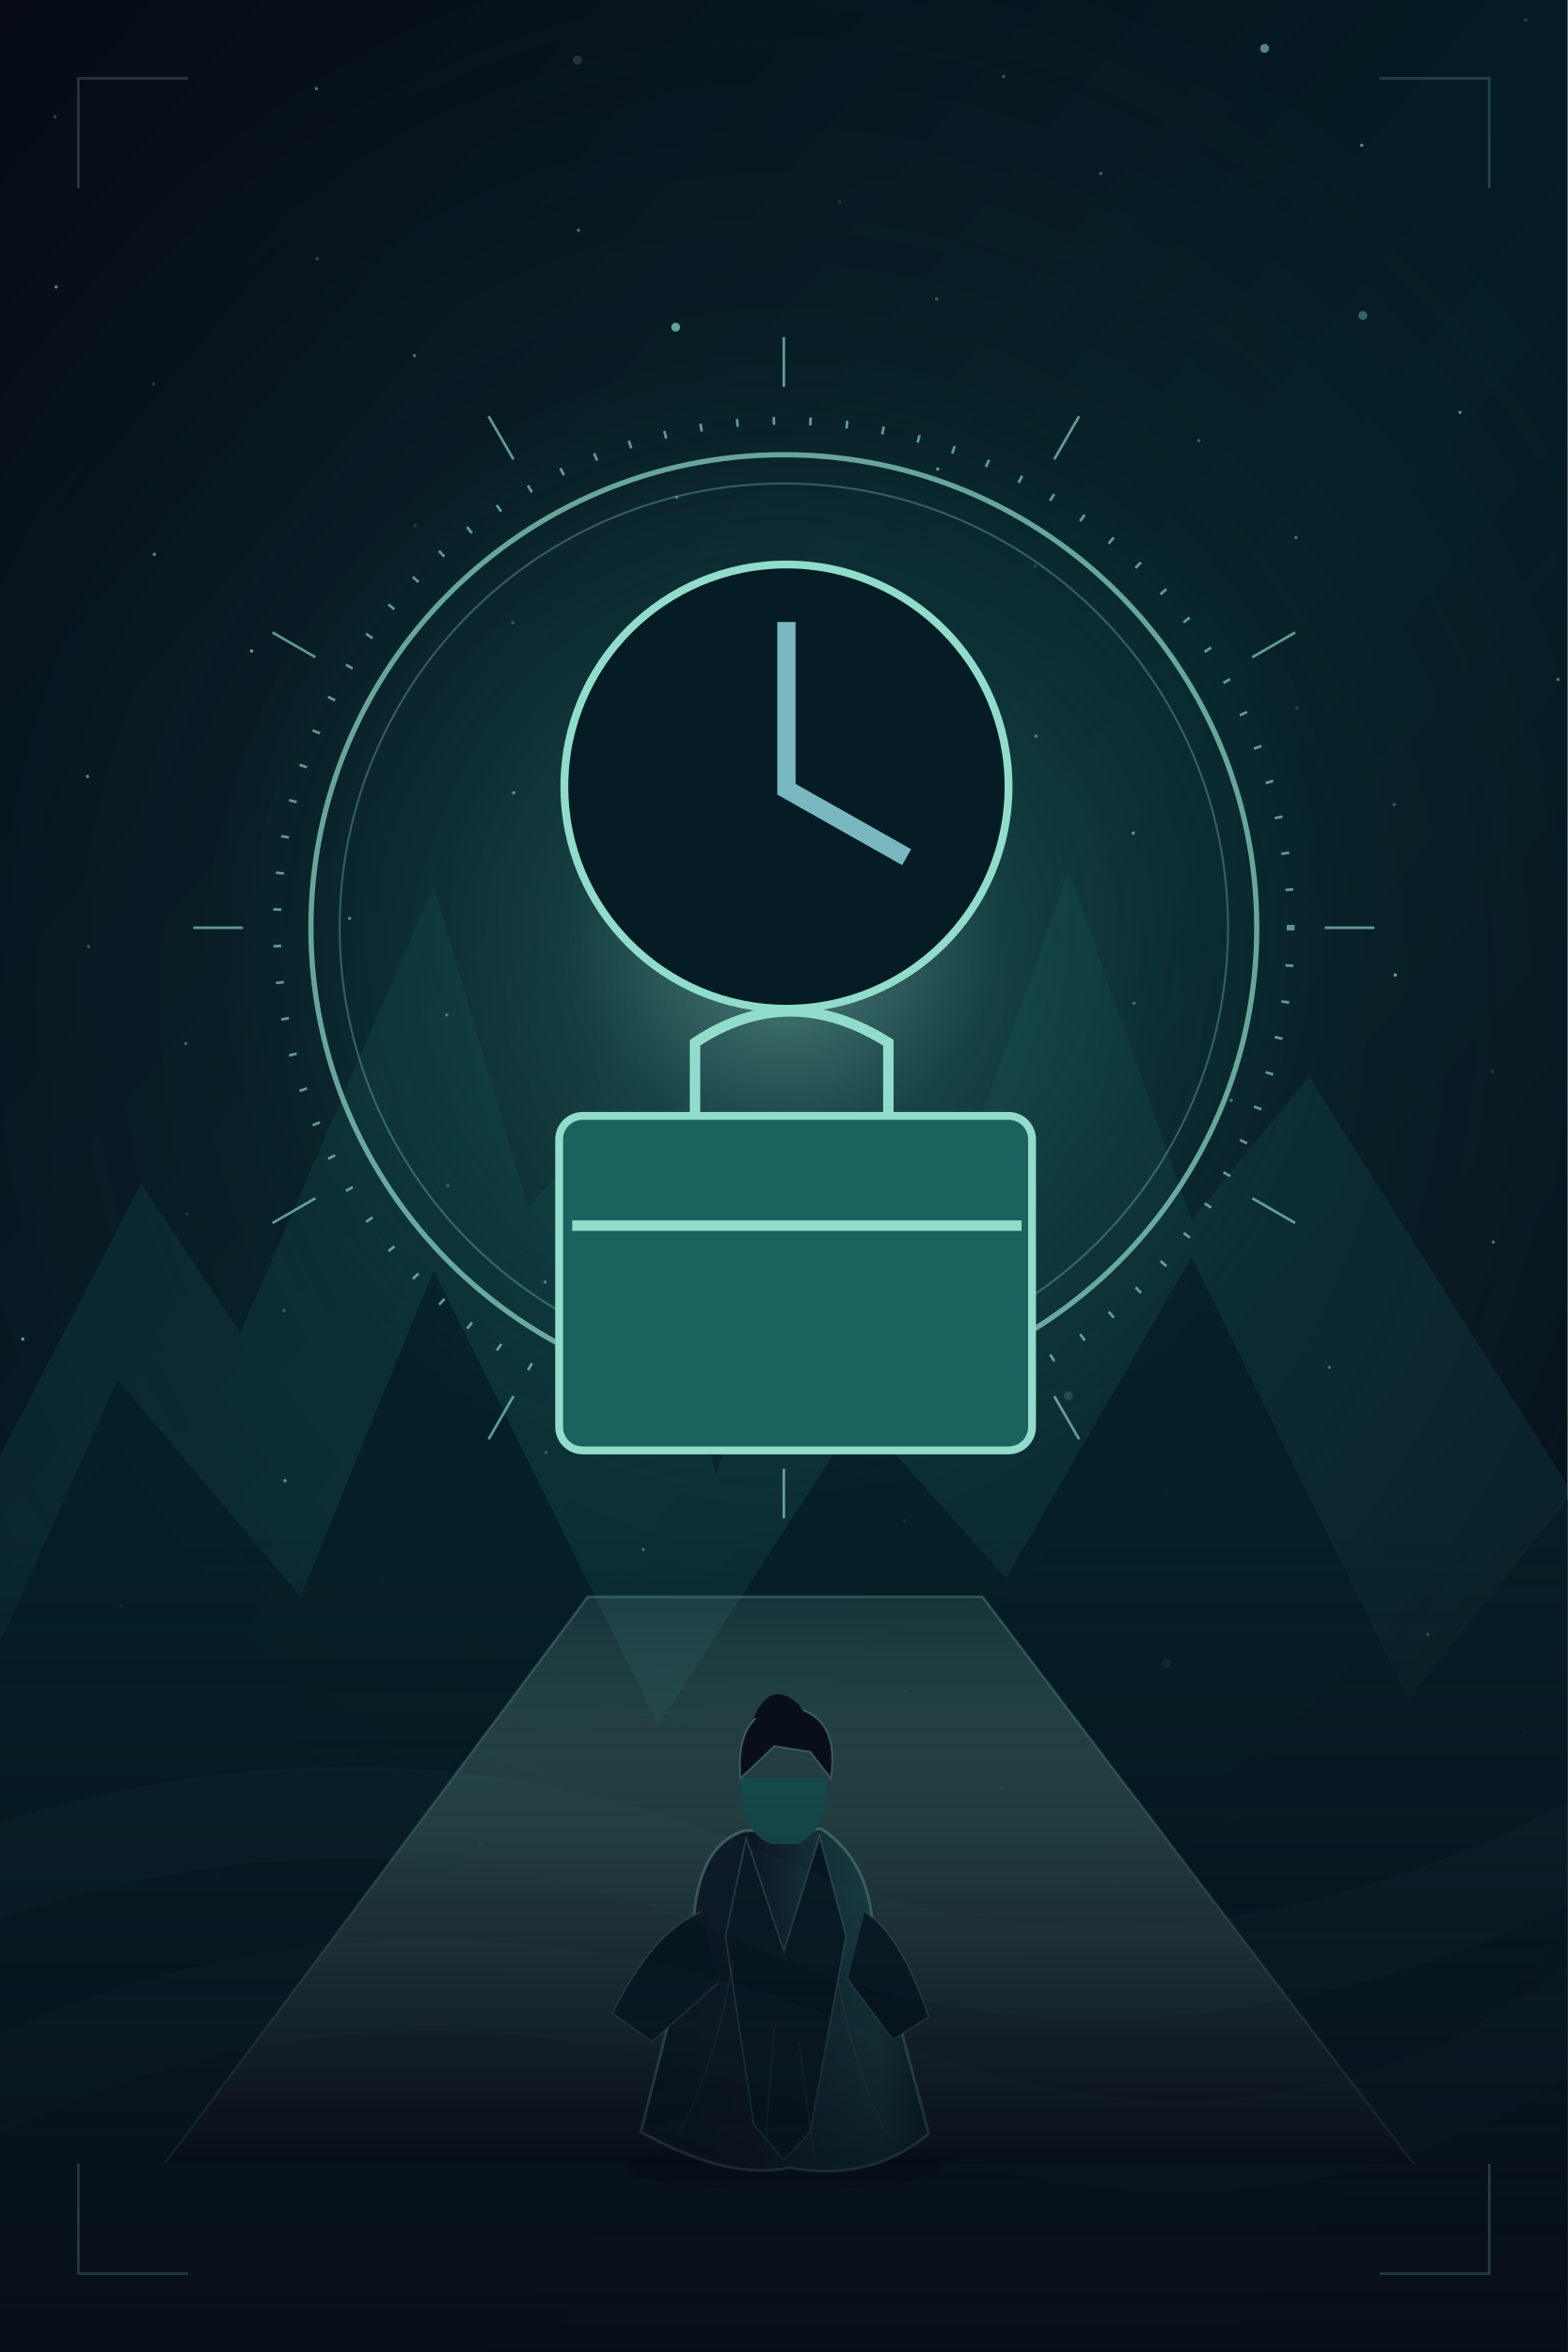
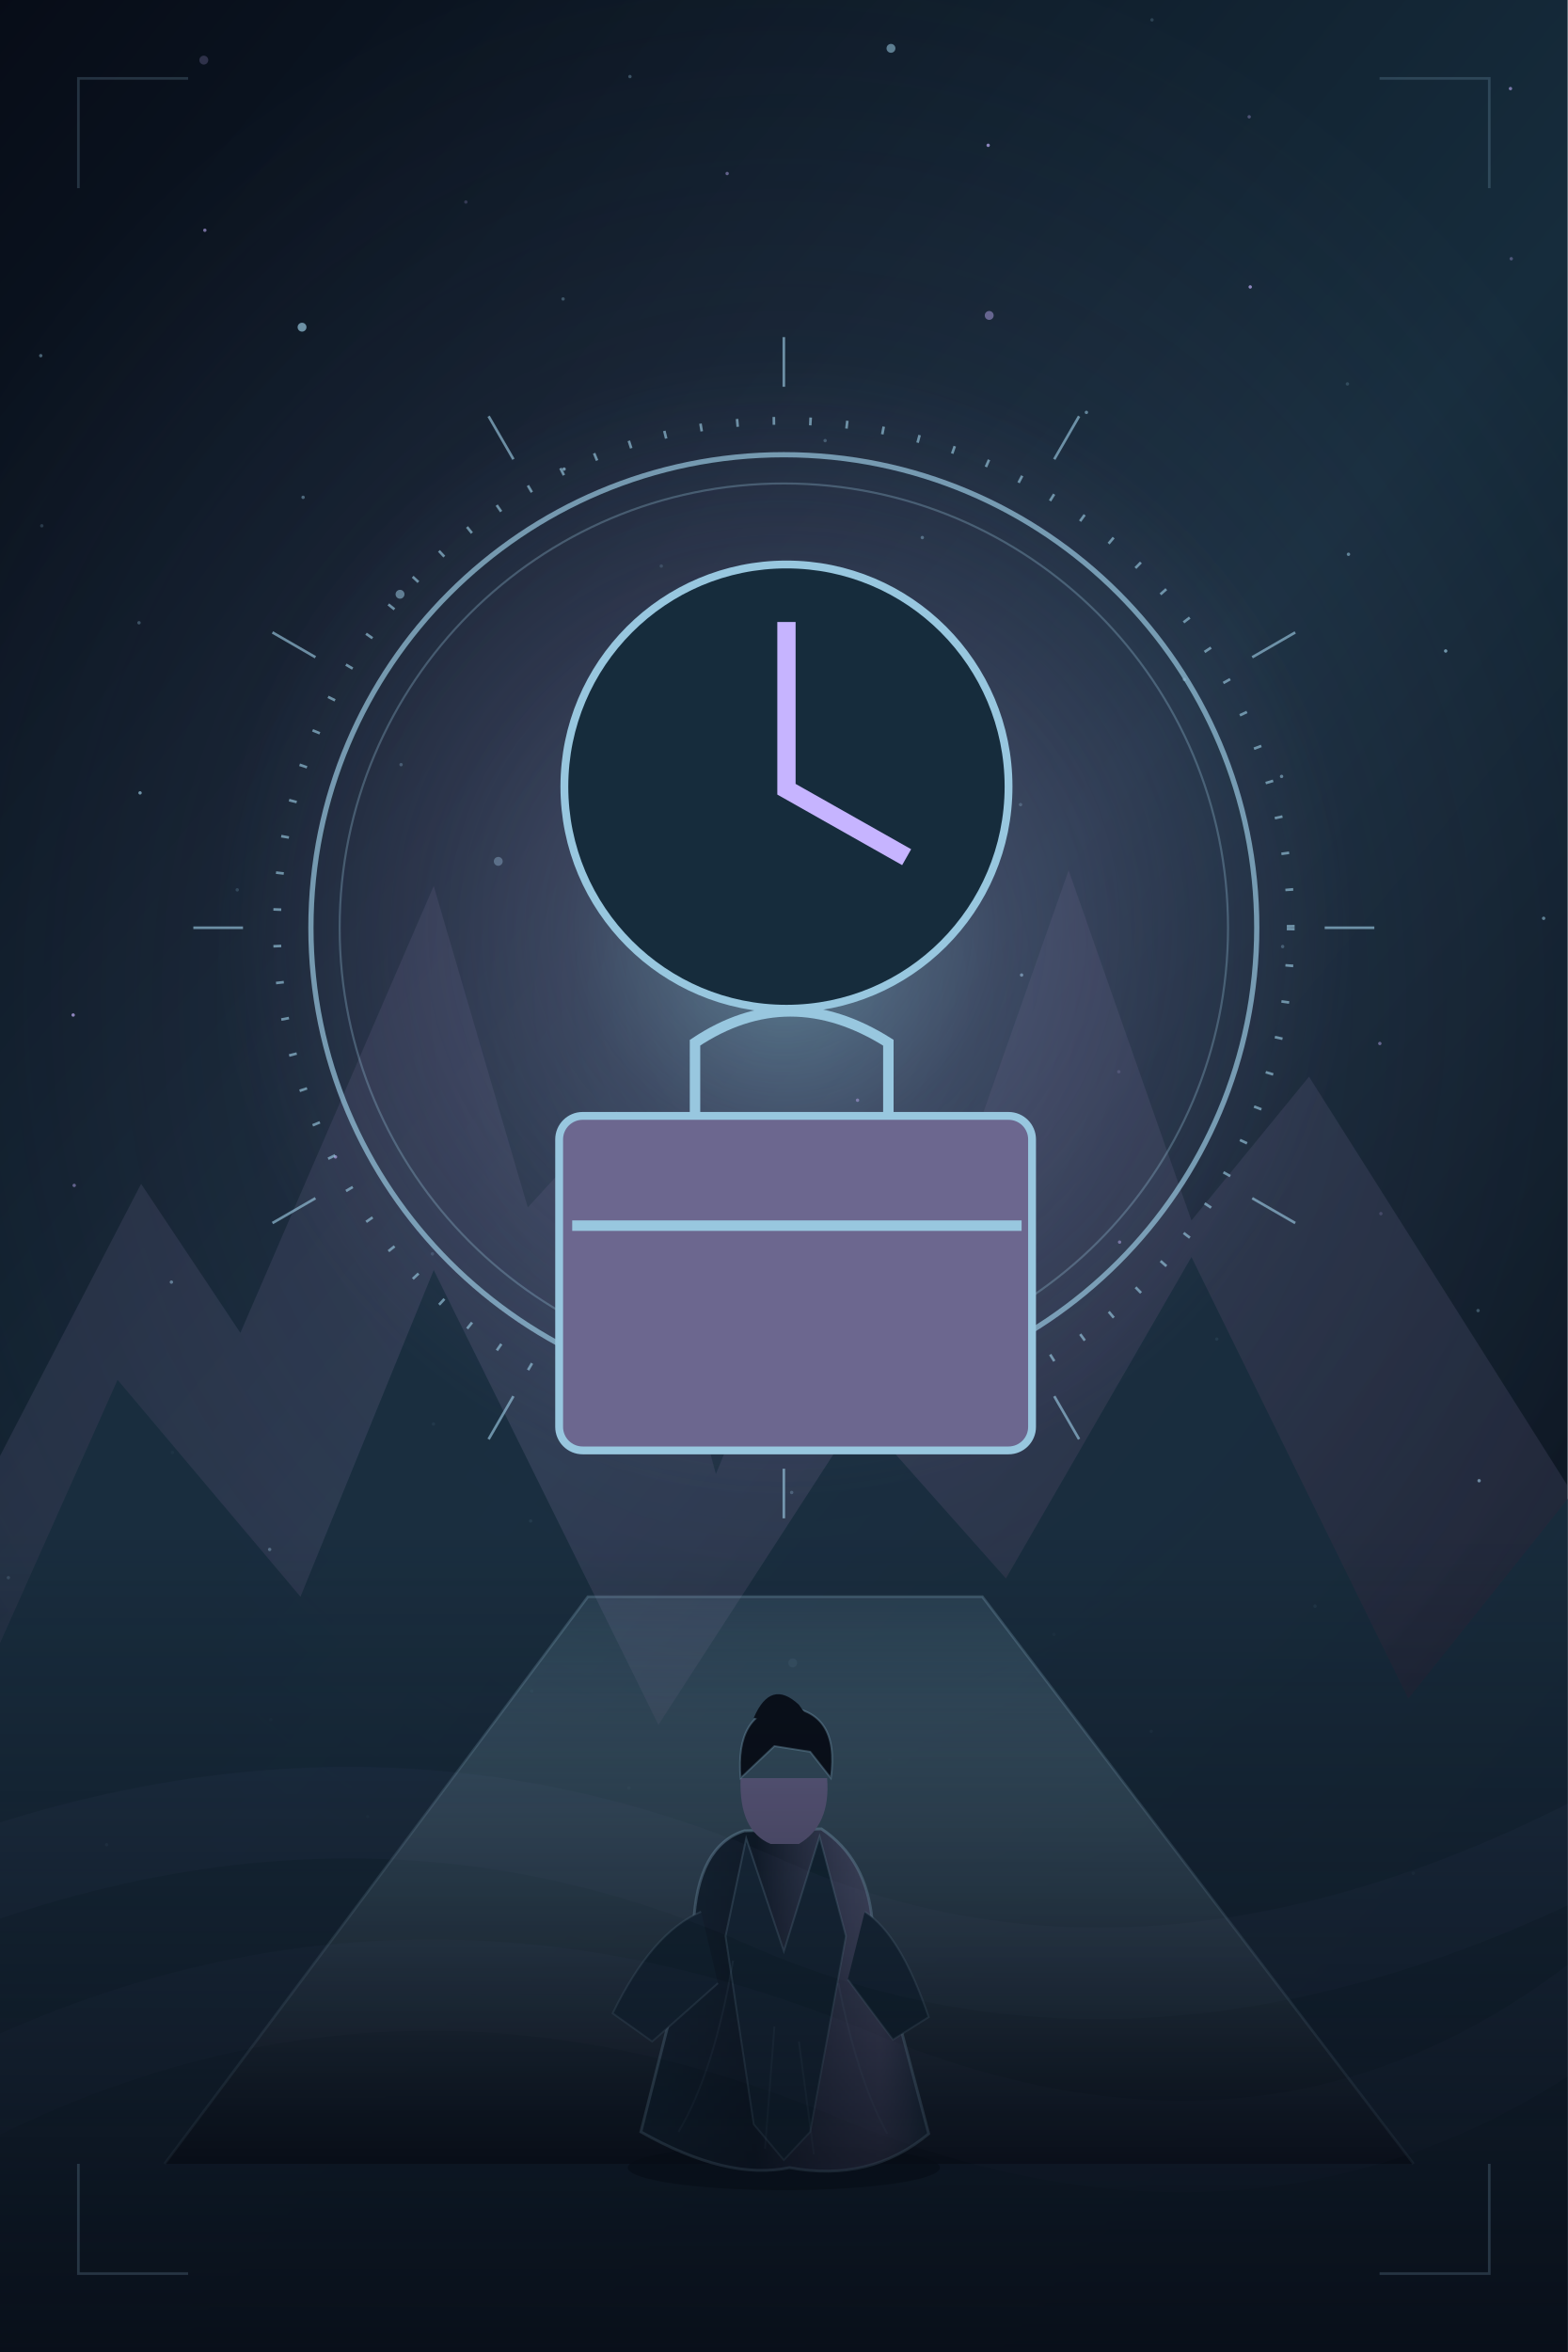
<svg xmlns="http://www.w3.org/2000/svg" viewBox="0 0 600 900" fill="none" preserveAspectRatio="xMidYMid slice" aria-hidden="true">
  <defs>
    <linearGradient id="world-dragon-office-worker-sky" x1="0" y1="0" x2=".8" y2="1">
      <stop stop-color="#070c17" />
-       <stop offset=".55" stop-color="#051c24" />
+       <stop offset=".55" stop-color="#162c3c" />
      <stop offset="1" stop-color="#080e18" />
    </linearGradient>
    <radialGradient id="world-dragon-office-worker-aura">
-       <stop stop-color="#91dcca" stop-opacity=".45" />
-       <stop offset=".38" stop-color="#1b615d" stop-opacity=".3" />
-       <stop offset="1" stop-color="#1b615d" stop-opacity="0" />
+       <stop stop-color="#98c7df" stop-opacity=".45" />
+       <stop offset=".38" stop-color="#6c678f" stop-opacity=".3" />
+       <stop offset="1" stop-color="#6c678f" stop-opacity="0" />
    </radialGradient>
    <radialGradient id="world-dragon-office-worker-sun" cx=".5" cy=".4" r=".65">
-       <stop stop-color="#91dcca" stop-opacity=".75" />
-       <stop offset=".65" stop-color="#1b615d" stop-opacity=".6" />
-       <stop offset="1" stop-color="#1b615d" stop-opacity=".1" />
+       <stop stop-color="#98c7df" stop-opacity=".75" />
+       <stop offset=".65" stop-color="#6c678f" stop-opacity=".6" />
+       <stop offset="1" stop-color="#6c678f" stop-opacity=".1" />
    </radialGradient>
    <radialGradient id="world-dragon-office-worker-lantern">
-       <stop stop-color="#91dcca" stop-opacity=".45" />
-       <stop offset="1" stop-color="#91dcca" stop-opacity="0" />
+       <stop stop-color="#98c7df" stop-opacity=".45" />
+       <stop offset="1" stop-color="#98c7df" stop-opacity="0" />
    </radialGradient>
    <linearGradient id="world-dragon-office-worker-robe">
-       <stop stop-color="#051c24" />
+       <stop stop-color="#162c3c" />
      <stop offset=".4" stop-color="#101d2b" />
-       <stop offset=".83" stop-color="#1b615d" stop-opacity=".65" />
-       <stop offset="1" stop-color="#051c24" />
+       <stop offset=".83" stop-color="#6c678f" stop-opacity=".65" />
+       <stop offset="1" stop-color="#162c3c" />
    </linearGradient>
    <linearGradient id="world-dragon-office-worker-portal" x1="0" y1="0" x2="0" y2="1">
-       <stop stop-color="#1b615d" stop-opacity=".4" />
-       <stop offset="1" stop-color="#91dcca" stop-opacity=".14" />
+       <stop stop-color="#6c678f" stop-opacity=".4" />
+       <stop offset="1" stop-color="#98c7df" stop-opacity=".14" />
    </linearGradient>
    <linearGradient id="world-dragon-office-worker-floor" x1="0" y1="0" x2="0" y2="1">
-       <stop stop-color="#91dcca" stop-opacity=".13" />
+       <stop stop-color="#98c7df" stop-opacity=".13" />
      <stop offset="1" stop-color="#080e18" />
    </linearGradient>
    <linearGradient id="world-dragon-office-worker-book">
-       <stop stop-color="#1b615d" stop-opacity=".45" />
-       <stop offset=".5" stop-color="#051c24" />
-       <stop offset="1" stop-color="#1b615d" stop-opacity=".6" />
+       <stop stop-color="#6c678f" stop-opacity=".45" />
+       <stop offset=".5" stop-color="#162c3c" />
+       <stop offset="1" stop-color="#6c678f" stop-opacity=".6" />
    </linearGradient>
    <linearGradient id="world-dragon-office-worker-fade" x1="0" y1="0" x2="0" y2="1">
      <stop offset=".65" stop-color="#080e18" stop-opacity="0" />
      <stop offset="1" stop-color="#080e18" stop-opacity=".96" />
    </linearGradient>
  </defs>
  <path fill="url(#world-dragon-office-worker-sky)" d="M0 0H600V900H0Z" />
  <ellipse cx="300" cy="382" rx="369" ry="403" fill="url(#world-dragon-office-worker-aura)" opacity=".5" />
  <g class="world-stars">
-     <circle cx="221.0" cy="23.0" r="1.7" fill="#79b8c1" opacity="0.2" />
-     <circle cx="358.5" cy="114.4" r="0.65" fill="#91dcca" opacity="0.32" />
-     <circle cx="496.0" cy="205.7" r="0.65" fill="#91dcca" opacity="0.44" />
-     <circle cx="33.5" cy="297.1" r="0.65" fill="#91dcca" opacity="0.56" />
-     <circle cx="171.0" cy="388.4" r="0.65" fill="#79b8c1" opacity="0.68" />
-     <circle cx="308.5" cy="479.8" r="0.65" fill="#91dcca" opacity="0.2" />
-     <circle cx="446.0" cy="571.1" r="0.65" fill="#91dcca" opacity="0.32" />
-     <circle cx="583.6" cy="662.5" r="0.65" fill="#91dcca" opacity="0.44" />
-     <circle cx="121.1" cy="33.9" r="0.65" fill="#79b8c1" opacity="0.56" />
-     <circle cx="258.6" cy="125.2" r="1.7" fill="#91dcca" opacity="0.68" />
-     <circle cx="396.1" cy="216.6" r="0.65" fill="#91dcca" opacity="0.2" />
-     <circle cx="533.6" cy="307.9" r="0.65" fill="#91dcca" opacity="0.32" />
-     <circle cx="71.1" cy="399.3" r="0.65" fill="#79b8c1" opacity="0.44" />
-     <circle cx="208.6" cy="490.6" r="0.65" fill="#91dcca" opacity="0.56" />
-     <circle cx="346.1" cy="582.0" r="0.65" fill="#91dcca" opacity="0.68" />
-     <circle cx="483.6" cy="673.4" r="0.65" fill="#91dcca" opacity="0.2" />
-     <circle cx="21.1" cy="44.7" r="0.65" fill="#79b8c1" opacity="0.32" />
-     <circle cx="158.6" cy="136.1" r="0.65" fill="#91dcca" opacity="0.44" />
-     <circle cx="296.1" cy="227.4" r="1.7" fill="#91dcca" opacity="0.56" />
-     <circle cx="433.7" cy="318.8" r="0.65" fill="#91dcca" opacity="0.68" />
-     <circle cx="571.2" cy="410.1" r="0.65" fill="#79b8c1" opacity="0.2" />
-     <circle cx="108.7" cy="501.5" r="0.65" fill="#91dcca" opacity="0.32" />
-     <circle cx="246.2" cy="592.9" r="0.65" fill="#91dcca" opacity="0.44" />
-     <circle cx="383.7" cy="684.2" r="0.65" fill="#91dcca" opacity="0.56" />
-     <circle cx="521.2" cy="55.6" r="0.65" fill="#79b8c1" opacity="0.68" />
-     <circle cx="58.7" cy="146.9" r="0.65" fill="#91dcca" opacity="0.2" />
-     <circle cx="196.2" cy="238.3" r="0.65" fill="#91dcca" opacity="0.32" />
-     <circle cx="333.7" cy="329.6" r="1.7" fill="#91dcca" opacity="0.44" />
-     <circle cx="471.2" cy="421.0" r="0.65" fill="#79b8c1" opacity="0.56" />
-     <circle cx="8.7" cy="512.4" r="0.65" fill="#91dcca" opacity="0.68" />
-     <circle cx="146.2" cy="603.7" r="0.65" fill="#91dcca" opacity="0.2" />
-     <circle cx="283.7" cy="695.1" r="0.65" fill="#91dcca" opacity="0.32" />
-     <circle cx="421.3" cy="66.4" r="0.65" fill="#79b8c1" opacity="0.44" />
-     <circle cx="558.8" cy="157.8" r="0.65" fill="#91dcca" opacity="0.56" />
-     <circle cx="96.3" cy="249.1" r="0.65" fill="#91dcca" opacity="0.68" />
-     <circle cx="233.8" cy="340.5" r="0.65" fill="#91dcca" opacity="0.2" />
-     <circle cx="371.3" cy="431.9" r="1.7" fill="#79b8c1" opacity="0.32" />
-     <circle cx="508.8" cy="523.2" r="0.65" fill="#91dcca" opacity="0.44" />
-     <circle cx="46.3" cy="614.6" r="0.65" fill="#91dcca" opacity="0.56" />
-     <circle cx="183.8" cy="705.9" r="0.65" fill="#91dcca" opacity="0.68" />
-     <circle cx="321.3" cy="77.3" r="0.65" fill="#79b8c1" opacity="0.2" />
-     <circle cx="458.8" cy="168.6" r="0.65" fill="#91dcca" opacity="0.32" />
-     <circle cx="596.3" cy="260.0" r="0.65" fill="#91dcca" opacity="0.44" />
-     <circle cx="133.8" cy="351.4" r="0.65" fill="#91dcca" opacity="0.56" />
-     <circle cx="271.4" cy="442.7" r="0.65" fill="#79b8c1" opacity="0.68" />
-     <circle cx="408.9" cy="534.1" r="1.7" fill="#91dcca" opacity="0.2" />
-     <circle cx="546.4" cy="625.4" r="0.65" fill="#91dcca" opacity="0.32" />
-     <circle cx="83.9" cy="716.8" r="0.65" fill="#91dcca" opacity="0.44" />
-     <circle cx="221.4" cy="88.1" r="0.65" fill="#79b8c1" opacity="0.56" />
-     <circle cx="358.9" cy="179.5" r="0.65" fill="#91dcca" opacity="0.68" />
-     <circle cx="496.4" cy="270.9" r="0.65" fill="#91dcca" opacity="0.2" />
-     <circle cx="33.9" cy="362.2" r="0.65" fill="#91dcca" opacity="0.32" />
-     <circle cx="171.4" cy="453.6" r="0.65" fill="#79b8c1" opacity="0.44" />
-     <circle cx="308.9" cy="544.9" r="0.65" fill="#91dcca" opacity="0.56" />
-     <circle cx="446.4" cy="636.3" r="1.7" fill="#91dcca" opacity="0.68" />
-     <circle cx="583.9" cy="7.6" r="0.65" fill="#91dcca" opacity="0.2" />
-     <circle cx="121.4" cy="99.0" r="0.65" fill="#79b8c1" opacity="0.32" />
-     <circle cx="259.0" cy="190.3" r="0.65" fill="#91dcca" opacity="0.44" />
-     <circle cx="396.5" cy="281.7" r="0.65" fill="#91dcca" opacity="0.56" />
-     <circle cx="534.0" cy="373.1" r="0.65" fill="#91dcca" opacity="0.68" />
-     <circle cx="71.5" cy="464.4" r="0.65" fill="#79b8c1" opacity="0.2" />
-     <circle cx="209.0" cy="555.8" r="0.65" fill="#91dcca" opacity="0.32" />
-     <circle cx="346.5" cy="647.1" r="0.65" fill="#91dcca" opacity="0.44" />
-     <circle cx="484.0" cy="18.5" r="1.7" fill="#91dcca" opacity="0.56" />
-     <circle cx="21.5" cy="109.8" r="0.65" fill="#79b8c1" opacity="0.68" />
-     <circle cx="159.0" cy="201.2" r="0.65" fill="#91dcca" opacity="0.2" />
-     <circle cx="296.5" cy="292.6" r="0.65" fill="#91dcca" opacity="0.32" />
-     <circle cx="434.0" cy="383.9" r="0.65" fill="#91dcca" opacity="0.44" />
-     <circle cx="571.5" cy="475.3" r="0.65" fill="#79b8c1" opacity="0.56" />
-     <circle cx="109.1" cy="566.6" r="0.65" fill="#91dcca" opacity="0.68" />
-     <circle cx="246.6" cy="658.0" r="0.65" fill="#91dcca" opacity="0.2" />
-     <circle cx="384.1" cy="29.3" r="0.65" fill="#91dcca" opacity="0.32" />
-     <circle cx="521.6" cy="120.7" r="1.7" fill="#79b8c1" opacity="0.44" />
-     <circle cx="59.1" cy="212.1" r="0.65" fill="#91dcca" opacity="0.56" />
-     <circle cx="196.6" cy="303.4" r="0.65" fill="#91dcca" opacity="0.68" />
+     <circle cx="78.0" cy="23.0" r="1.7" fill="#c6b4ff" opacity="0.2" />
+     <circle cx="215.5" cy="114.4" r="0.65" fill="#98c7df" opacity="0.32" />
+     <circle cx="353.0" cy="205.7" r="0.65" fill="#98c7df" opacity="0.44" />
+     <circle cx="490.5" cy="297.1" r="0.65" fill="#98c7df" opacity="0.56" />
+     <circle cx="28.0" cy="388.4" r="0.65" fill="#c6b4ff" opacity="0.68" />
+     <circle cx="165.5" cy="479.8" r="0.65" fill="#98c7df" opacity="0.2" />
+     <circle cx="303.0" cy="571.1" r="0.65" fill="#98c7df" opacity="0.32" />
+     <circle cx="440.6" cy="662.5" r="0.65" fill="#98c7df" opacity="0.44" />
+     <circle cx="578.1" cy="33.9" r="0.65" fill="#c6b4ff" opacity="0.56" />
+     <circle cx="115.6" cy="125.2" r="1.7" fill="#98c7df" opacity="0.68" />
+     <circle cx="253.1" cy="216.6" r="0.65" fill="#98c7df" opacity="0.2" />
+     <circle cx="390.6" cy="307.9" r="0.65" fill="#98c7df" opacity="0.32" />
+     <circle cx="528.1" cy="399.3" r="0.65" fill="#c6b4ff" opacity="0.44" />
+     <circle cx="65.6" cy="490.6" r="0.65" fill="#98c7df" opacity="0.56" />
+     <circle cx="203.1" cy="582.0" r="0.65" fill="#98c7df" opacity="0.68" />
+     <circle cx="340.6" cy="673.4" r="0.65" fill="#98c7df" opacity="0.2" />
+     <circle cx="478.1" cy="44.7" r="0.65" fill="#c6b4ff" opacity="0.32" />
+     <circle cx="15.6" cy="136.1" r="0.65" fill="#98c7df" opacity="0.44" />
+     <circle cx="153.1" cy="227.4" r="1.7" fill="#98c7df" opacity="0.56" />
+     <circle cx="290.7" cy="318.8" r="0.65" fill="#98c7df" opacity="0.68" />
+     <circle cx="428.2" cy="410.1" r="0.65" fill="#c6b4ff" opacity="0.2" />
+     <circle cx="565.7" cy="501.5" r="0.65" fill="#98c7df" opacity="0.32" />
+     <circle cx="103.2" cy="592.9" r="0.65" fill="#98c7df" opacity="0.44" />
+     <circle cx="240.7" cy="684.2" r="0.65" fill="#98c7df" opacity="0.56" />
+     <circle cx="378.2" cy="55.6" r="0.65" fill="#c6b4ff" opacity="0.68" />
+     <circle cx="515.7" cy="146.9" r="0.65" fill="#98c7df" opacity="0.2" />
+     <circle cx="53.2" cy="238.3" r="0.65" fill="#98c7df" opacity="0.32" />
+     <circle cx="190.7" cy="329.6" r="1.7" fill="#98c7df" opacity="0.44" />
+     <circle cx="328.2" cy="421.0" r="0.65" fill="#c6b4ff" opacity="0.56" />
+     <circle cx="465.7" cy="512.4" r="0.65" fill="#98c7df" opacity="0.68" />
+     <circle cx="3.2" cy="603.7" r="0.65" fill="#98c7df" opacity="0.2" />
+     <circle cx="140.7" cy="695.1" r="0.65" fill="#98c7df" opacity="0.32" />
+     <circle cx="278.3" cy="66.4" r="0.65" fill="#c6b4ff" opacity="0.44" />
+     <circle cx="415.8" cy="157.8" r="0.65" fill="#98c7df" opacity="0.56" />
+     <circle cx="553.3" cy="249.1" r="0.65" fill="#98c7df" opacity="0.68" />
+     <circle cx="90.8" cy="340.5" r="0.65" fill="#98c7df" opacity="0.2" />
+     <circle cx="228.3" cy="431.9" r="1.7" fill="#c6b4ff" opacity="0.32" />
+     <circle cx="365.8" cy="523.2" r="0.65" fill="#98c7df" opacity="0.44" />
+     <circle cx="503.3" cy="614.6" r="0.65" fill="#98c7df" opacity="0.56" />
+     <circle cx="40.8" cy="705.9" r="0.65" fill="#98c7df" opacity="0.68" />
+     <circle cx="178.3" cy="77.3" r="0.65" fill="#c6b4ff" opacity="0.2" />
+     <circle cx="315.8" cy="168.6" r="0.65" fill="#98c7df" opacity="0.32" />
+     <circle cx="453.3" cy="260.0" r="0.65" fill="#98c7df" opacity="0.44" />
+     <circle cx="590.8" cy="351.4" r="0.65" fill="#98c7df" opacity="0.56" />
+     <circle cx="128.4" cy="442.7" r="0.65" fill="#c6b4ff" opacity="0.68" />
+     <circle cx="265.9" cy="534.1" r="1.7" fill="#98c7df" opacity="0.2" />
+     <circle cx="403.4" cy="625.4" r="0.65" fill="#98c7df" opacity="0.32" />
+     <circle cx="540.9" cy="716.8" r="0.65" fill="#98c7df" opacity="0.44" />
+     <circle cx="78.4" cy="88.1" r="0.65" fill="#c6b4ff" opacity="0.56" />
+     <circle cx="215.9" cy="179.5" r="0.65" fill="#98c7df" opacity="0.68" />
+     <circle cx="353.4" cy="270.9" r="0.65" fill="#98c7df" opacity="0.2" />
+     <circle cx="490.9" cy="362.2" r="0.65" fill="#98c7df" opacity="0.32" />
+     <circle cx="28.4" cy="453.6" r="0.65" fill="#c6b4ff" opacity="0.44" />
+     <circle cx="165.9" cy="544.9" r="0.65" fill="#98c7df" opacity="0.56" />
+     <circle cx="303.4" cy="636.3" r="1.7" fill="#98c7df" opacity="0.68" />
+     <circle cx="440.9" cy="7.6" r="0.65" fill="#98c7df" opacity="0.2" />
+     <circle cx="578.4" cy="99.0" r="0.65" fill="#c6b4ff" opacity="0.32" />
+     <circle cx="116.0" cy="190.3" r="0.65" fill="#98c7df" opacity="0.44" />
+     <circle cx="253.5" cy="281.7" r="0.65" fill="#98c7df" opacity="0.56" />
+     <circle cx="391.0" cy="373.1" r="0.65" fill="#98c7df" opacity="0.68" />
+     <circle cx="528.5" cy="464.4" r="0.65" fill="#c6b4ff" opacity="0.2" />
+     <circle cx="66.0" cy="555.8" r="0.65" fill="#98c7df" opacity="0.32" />
+     <circle cx="203.5" cy="647.1" r="0.65" fill="#98c7df" opacity="0.44" />
+     <circle cx="341.0" cy="18.5" r="1.7" fill="#98c7df" opacity="0.56" />
+     <circle cx="478.5" cy="109.8" r="0.65" fill="#c6b4ff" opacity="0.68" />
+     <circle cx="16.0" cy="201.2" r="0.65" fill="#98c7df" opacity="0.2" />
+     <circle cx="153.5" cy="292.6" r="0.65" fill="#98c7df" opacity="0.32" />
+     <circle cx="291.0" cy="383.9" r="0.65" fill="#98c7df" opacity="0.44" />
+     <circle cx="428.5" cy="475.3" r="0.65" fill="#c6b4ff" opacity="0.56" />
+     <circle cx="566.1" cy="566.6" r="0.65" fill="#98c7df" opacity="0.68" />
+     <circle cx="103.6" cy="658.0" r="0.65" fill="#98c7df" opacity="0.2" />
+     <circle cx="241.1" cy="29.3" r="0.65" fill="#98c7df" opacity="0.32" />
+     <circle cx="378.6" cy="120.7" r="1.7" fill="#c6b4ff" opacity="0.44" />
+     <circle cx="516.1" cy="212.1" r="0.65" fill="#98c7df" opacity="0.56" />
+     <circle cx="53.6" cy="303.4" r="0.65" fill="#98c7df" opacity="0.68" />
  </g>
-   <path d="M-30 615L54 453L92 510L166 339L202 462L236 425L274 564L325 440L353 492L409 333L456 467L501 412L630 616V900H-30Z" fill="#1b615d" opacity=".2" />
-   <path d="M-30 696L45 528L115 611L166 486L252 660L329 541L385 604L456 481L539 650L630 536V900H-30Z" fill="#051c24" opacity=".85" />
+   <path d="M-30 615L54 453L92 510L166 339L202 462L236 425L274 564L325 440L353 492L409 333L456 467L501 412L630 616V900H-30Z" fill="#6c678f" opacity=".2" />
+   <path d="M-30 696L45 528L115 611L166 486L252 660L329 541L385 604L456 481L539 650L630 536V900H-30Z" fill="#162c3c" opacity=".85" />
  <g class="world-halo">
    <circle cx="300" cy="355" r="217" fill="url(#world-dragon-office-worker-aura)" />
-     <circle cx="300" cy="355" r="181" fill="none" stroke="#91dcca" stroke-width="2" opacity=".7" />
-     <circle cx="300" cy="355" r="170" fill="none" stroke="#91dcca" stroke-width=".8" opacity=".3" />
-     <circle cx="300" cy="355" r="194" fill="none" stroke="#91dcca" stroke-dasharray="1 13" stroke-width="3" opacity=".65" />
-     <path d="M300 148V129" stroke="#91dcca" stroke-opacity=".65" transform="rotate(0 300 355)" />
-     <path d="M300 148V129" stroke="#91dcca" stroke-opacity=".65" transform="rotate(30 300 355)" />
-     <path d="M300 148V129" stroke="#91dcca" stroke-opacity=".65" transform="rotate(60 300 355)" />
-     <path d="M300 148V129" stroke="#91dcca" stroke-opacity=".65" transform="rotate(90 300 355)" />
-     <path d="M300 148V129" stroke="#91dcca" stroke-opacity=".65" transform="rotate(120 300 355)" />
-     <path d="M300 148V129" stroke="#91dcca" stroke-opacity=".65" transform="rotate(150 300 355)" />
-     <path d="M300 148V129" stroke="#91dcca" stroke-opacity=".65" transform="rotate(180 300 355)" />
-     <path d="M300 148V129" stroke="#91dcca" stroke-opacity=".65" transform="rotate(210 300 355)" />
-     <path d="M300 148V129" stroke="#91dcca" stroke-opacity=".65" transform="rotate(240 300 355)" />
-     <path d="M300 148V129" stroke="#91dcca" stroke-opacity=".65" transform="rotate(270 300 355)" />
-     <path d="M300 148V129" stroke="#91dcca" stroke-opacity=".65" transform="rotate(300 300 355)" />
-     <path d="M300 148V129" stroke="#91dcca" stroke-opacity=".65" transform="rotate(330 300 355)" />
+     <circle cx="300" cy="355" r="181" fill="none" stroke="#98c7df" stroke-width="2" opacity=".7" />
+     <circle cx="300" cy="355" r="170" fill="none" stroke="#98c7df" stroke-width=".8" opacity=".3" />
+     <circle cx="300" cy="355" r="194" fill="none" stroke="#98c7df" stroke-dasharray="1 13" stroke-width="3" opacity=".65" />
+     <path d="M300 148V129" stroke="#98c7df" stroke-opacity=".65" transform="rotate(0 300 355)" />
+     <path d="M300 148V129" stroke="#98c7df" stroke-opacity=".65" transform="rotate(30 300 355)" />
+     <path d="M300 148V129" stroke="#98c7df" stroke-opacity=".65" transform="rotate(60 300 355)" />
+     <path d="M300 148V129" stroke="#98c7df" stroke-opacity=".65" transform="rotate(90 300 355)" />
+     <path d="M300 148V129" stroke="#98c7df" stroke-opacity=".65" transform="rotate(120 300 355)" />
+     <path d="M300 148V129" stroke="#98c7df" stroke-opacity=".65" transform="rotate(150 300 355)" />
+     <path d="M300 148V129" stroke="#98c7df" stroke-opacity=".65" transform="rotate(180 300 355)" />
+     <path d="M300 148V129" stroke="#98c7df" stroke-opacity=".65" transform="rotate(210 300 355)" />
+     <path d="M300 148V129" stroke="#98c7df" stroke-opacity=".65" transform="rotate(240 300 355)" />
+     <path d="M300 148V129" stroke="#98c7df" stroke-opacity=".65" transform="rotate(270 300 355)" />
+     <path d="M300 148V129" stroke="#98c7df" stroke-opacity=".65" transform="rotate(300 300 355)" />
+     <path d="M300 148V129" stroke="#98c7df" stroke-opacity=".65" transform="rotate(330 300 355)" />
  </g>
-   <circle cx="301" cy="301" r="85" fill="#051c24" stroke="#91dcca" stroke-width="3" />
-   <path d="M301 238V302L347 328" stroke="#79b8c1" stroke-width="7" />
-   <rect x="214" y="427" width="181" height="128" rx="9" fill="#1b615d" stroke="#91dcca" stroke-width="3" />
-   <path d="M266 427V399Q302 375 340 399V427M219 469H391" fill="none" stroke="#91dcca" stroke-width="4" />
-   <path d="M63 828L225 611H376L541 828" fill="url(#world-dragon-office-worker-floor)" stroke="#91dcca" stroke-opacity=".25" />
+   <circle cx="301" cy="301" r="85" fill="#162c3c" stroke="#98c7df" stroke-width="3" />
+   <path d="M301 238V302L347 328" stroke="#c6b4ff" stroke-width="7" />
+   <rect x="214" y="427" width="181" height="128" rx="9" fill="#6c678f" stroke="#98c7df" stroke-width="3" />
+   <path d="M266 427V399Q302 375 340 399V427M219 469H391" fill="none" stroke="#98c7df" stroke-width="4" />
+   <path d="M63 828L225 611H376L541 828" fill="url(#world-dragon-office-worker-floor)" stroke="#98c7df" stroke-opacity=".25" />
  <g transform="translate(300 756) scale(0.72)" class="world-character">
    <ellipse cy="102" rx="83" ry="12" fill="#020910" opacity=".65" />
-     <path d="M-21 -77Q-46 -69 -48 -27L-76 83Q-30 109 3 102Q46 110 77 84L47 -29Q44 -62 20 -78Z" fill="url(#world-dragon-office-worker-robe)" stroke="#91dcca" stroke-opacity=".48" stroke-width="1.5" />
-     <path d="M-20 -73L0 -13L19 -74L33 -21L14 83L0 98L-16 79L-31 -21Z" fill="#051c24" stroke="#91dcca" stroke-opacity=".28" />
-     <path d="M-44 -34Q-70 -23 -91 20L-70 35L-35 4M43 -34Q62 -22 77 22L58 34L34 2" fill="#051c24" stroke="#91dcca" stroke-opacity=".25" />
-     <path d="M-23 -105Q-24 -77 -7 -70H8Q25 -80 23 -105Z" fill="#1b615d" />
-     <path d="M-23 -105Q-26 -140 0 -143Q30 -141 25 -105L14 -119L-5 -122Z" fill="#090f19" stroke="#91dcca" stroke-opacity=".38" />
+     <path d="M-21 -77Q-46 -69 -48 -27L-76 83Q-30 109 3 102Q46 110 77 84L47 -29Q44 -62 20 -78Z" fill="url(#world-dragon-office-worker-robe)" stroke="#98c7df" stroke-opacity=".48" stroke-width="1.5" />
+     <path d="M-20 -73L0 -13L19 -74L33 -21L14 83L0 98L-16 79L-31 -21Z" fill="#162c3c" stroke="#98c7df" stroke-opacity=".28" />
+     <path d="M-44 -34Q-70 -23 -91 20L-70 35L-35 4M43 -34Q62 -22 77 22L58 34L34 2" fill="#162c3c" stroke="#98c7df" stroke-opacity=".25" />
+     <path d="M-23 -105Q-24 -77 -7 -70H8Q25 -80 23 -105Z" fill="#6c678f" />
+     <path d="M-23 -105Q-26 -140 0 -143Q30 -141 25 -105L14 -119L-5 -122Z" fill="#090f19" stroke="#98c7df" stroke-opacity=".38" />
    <path d="M-16 -137Q-7 -158 8 -144L18 -130" fill="#090f19" />
-     <path d="M-56 83Q-37 51 -27 -8M55 84Q39 55 29 4M-5 27L-10 92M8 35L16 95" fill="none" stroke="#91dcca" stroke-opacity=".13" />
+     <path d="M-56 83Q-37 51 -27 -8M55 84Q39 55 29 4M-5 27L-10 92M8 35L16 95" fill="none" stroke="#98c7df" stroke-opacity=".13" />
  </g>
-   <path d="M-70 744Q121 652 293 728T675 667M-25 810Q145 718 327 794T646 735" fill="none" stroke="#79b8c1" stroke-width="35" stroke-opacity=".04" />
+   <path d="M-70 744Q121 652 293 728T675 667M-25 810Q145 718 327 794T646 735" fill="none" stroke="#c6b4ff" stroke-width="35" stroke-opacity=".04" />
  <path fill="url(#world-dragon-office-worker-fade)" d="M0 0H600V900H0Z" />
-   <g stroke="#91dcca" stroke-opacity=".2">
+   <g stroke="#98c7df" stroke-opacity=".2">
    <path d="M30 72V30H72M528 30H570V72M30 828V870H72M528 870H570V828" stroke-width="1" />
  </g>
</svg>
